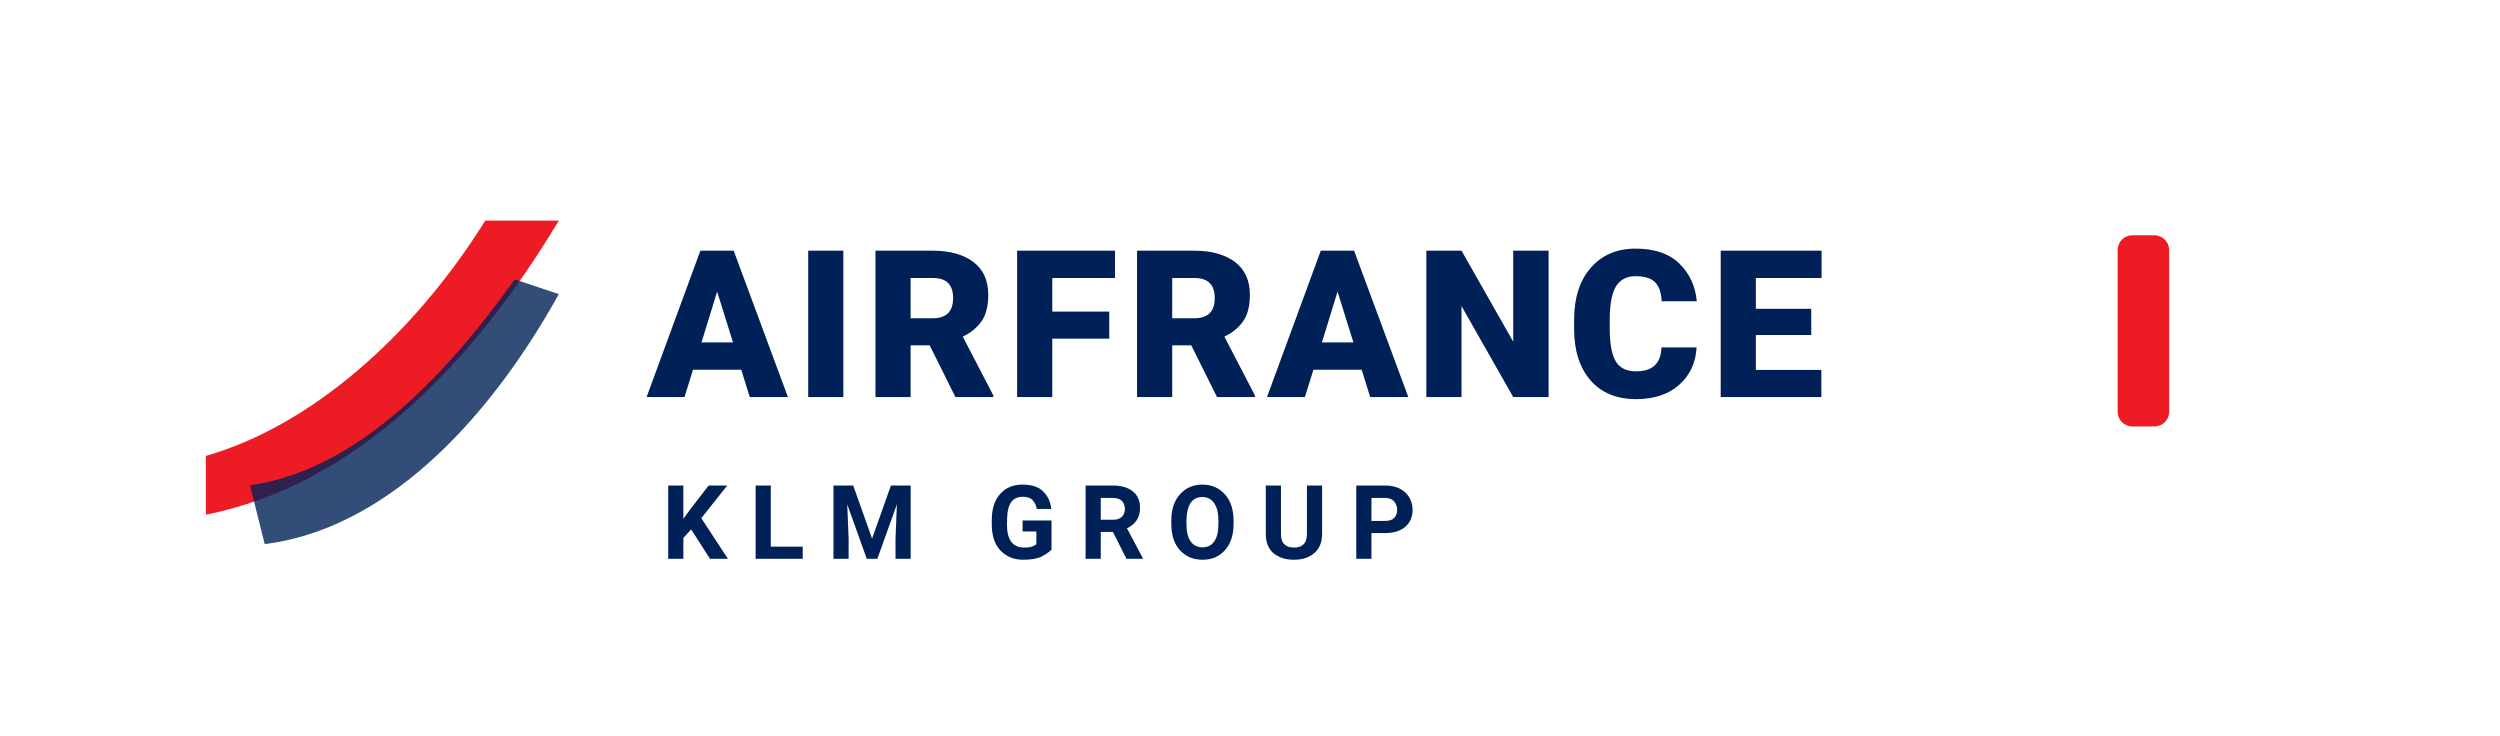
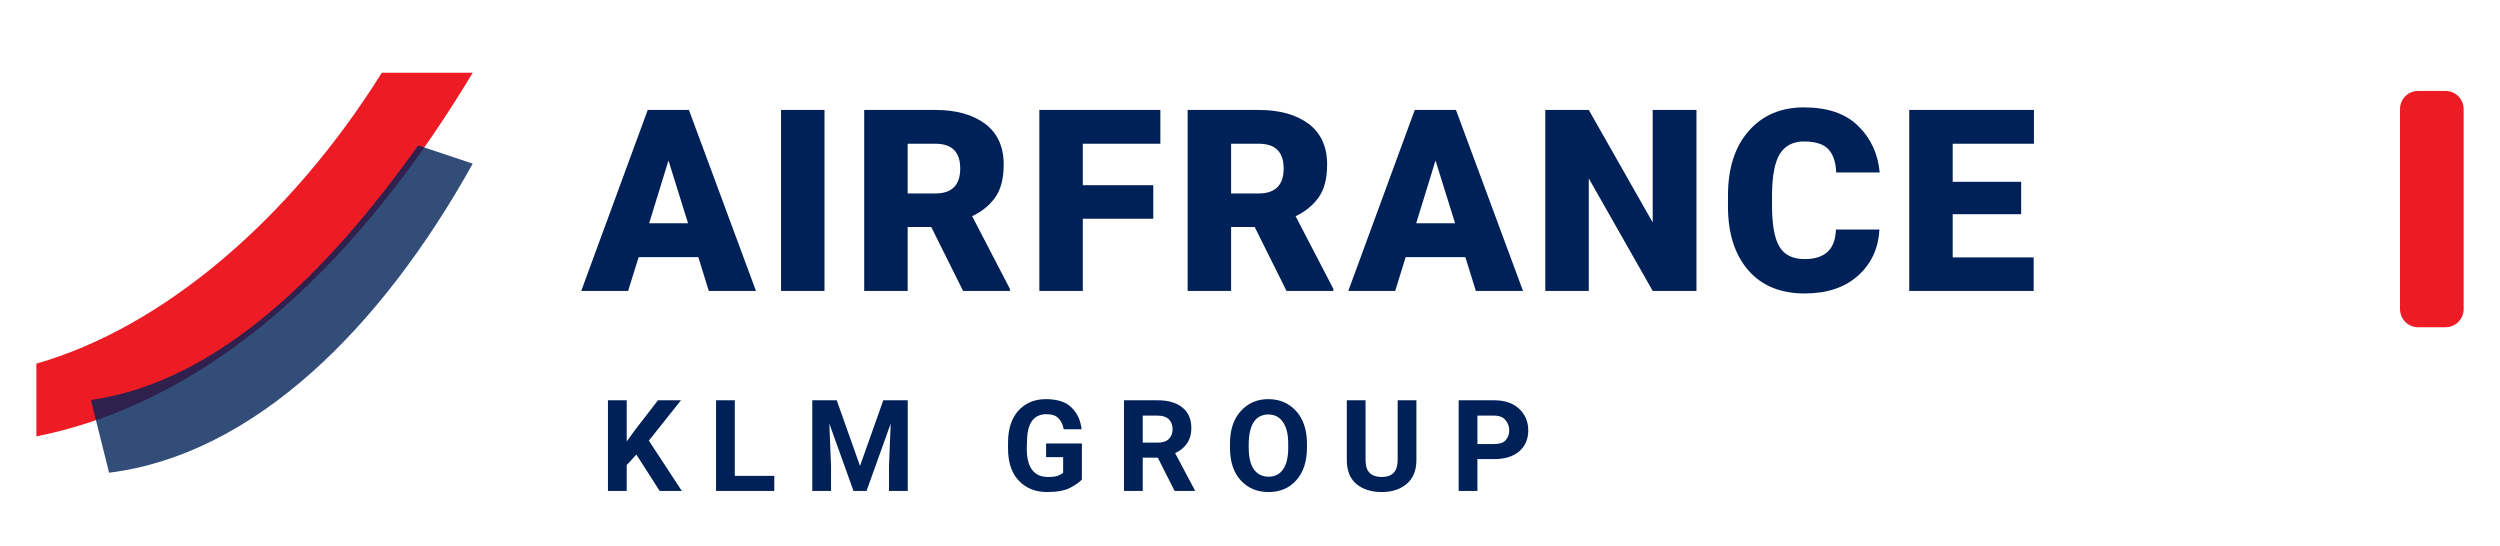
- <svg xmlns="http://www.w3.org/2000/svg" viewBox="0 0 170 50" width="170" height="50">
+ <svg xmlns="http://www.w3.org/2000/svg" viewBox="12.0 11.0 137.5 30.0" width="137.5" height="30.0">
  <g transform="translate(10, 11)">
    <path d="M4 24 C14 22, 22 14, 28 4 L23 4 C18 12, 11 18, 4 20 Z" fill="#ED1C24" />
    <path d="M8 26 C16 25, 23 18, 28 9 L25 8 C20 15, 14 21, 7 22 Z" fill="#002157" opacity="0.8" />
  </g>
  <text x="44" y="27" font-family="-apple-system, BlinkMacSystemFont, 'Segoe UI', Roboto, sans-serif" font-size="14" font-weight="900" fill="#002157" letter-spacing="0.5">AIRFRANCE</text>
  <rect x="144" y="16" width="3.5" height="13" fill="#ED1C24" rx="1" />
  <text x="45" y="38" font-family="-apple-system, BlinkMacSystemFont, 'Segoe UI', Roboto, sans-serif" font-size="7" font-weight="700" fill="#002157" letter-spacing="1.5">KLM GROUP</text>
</svg>
